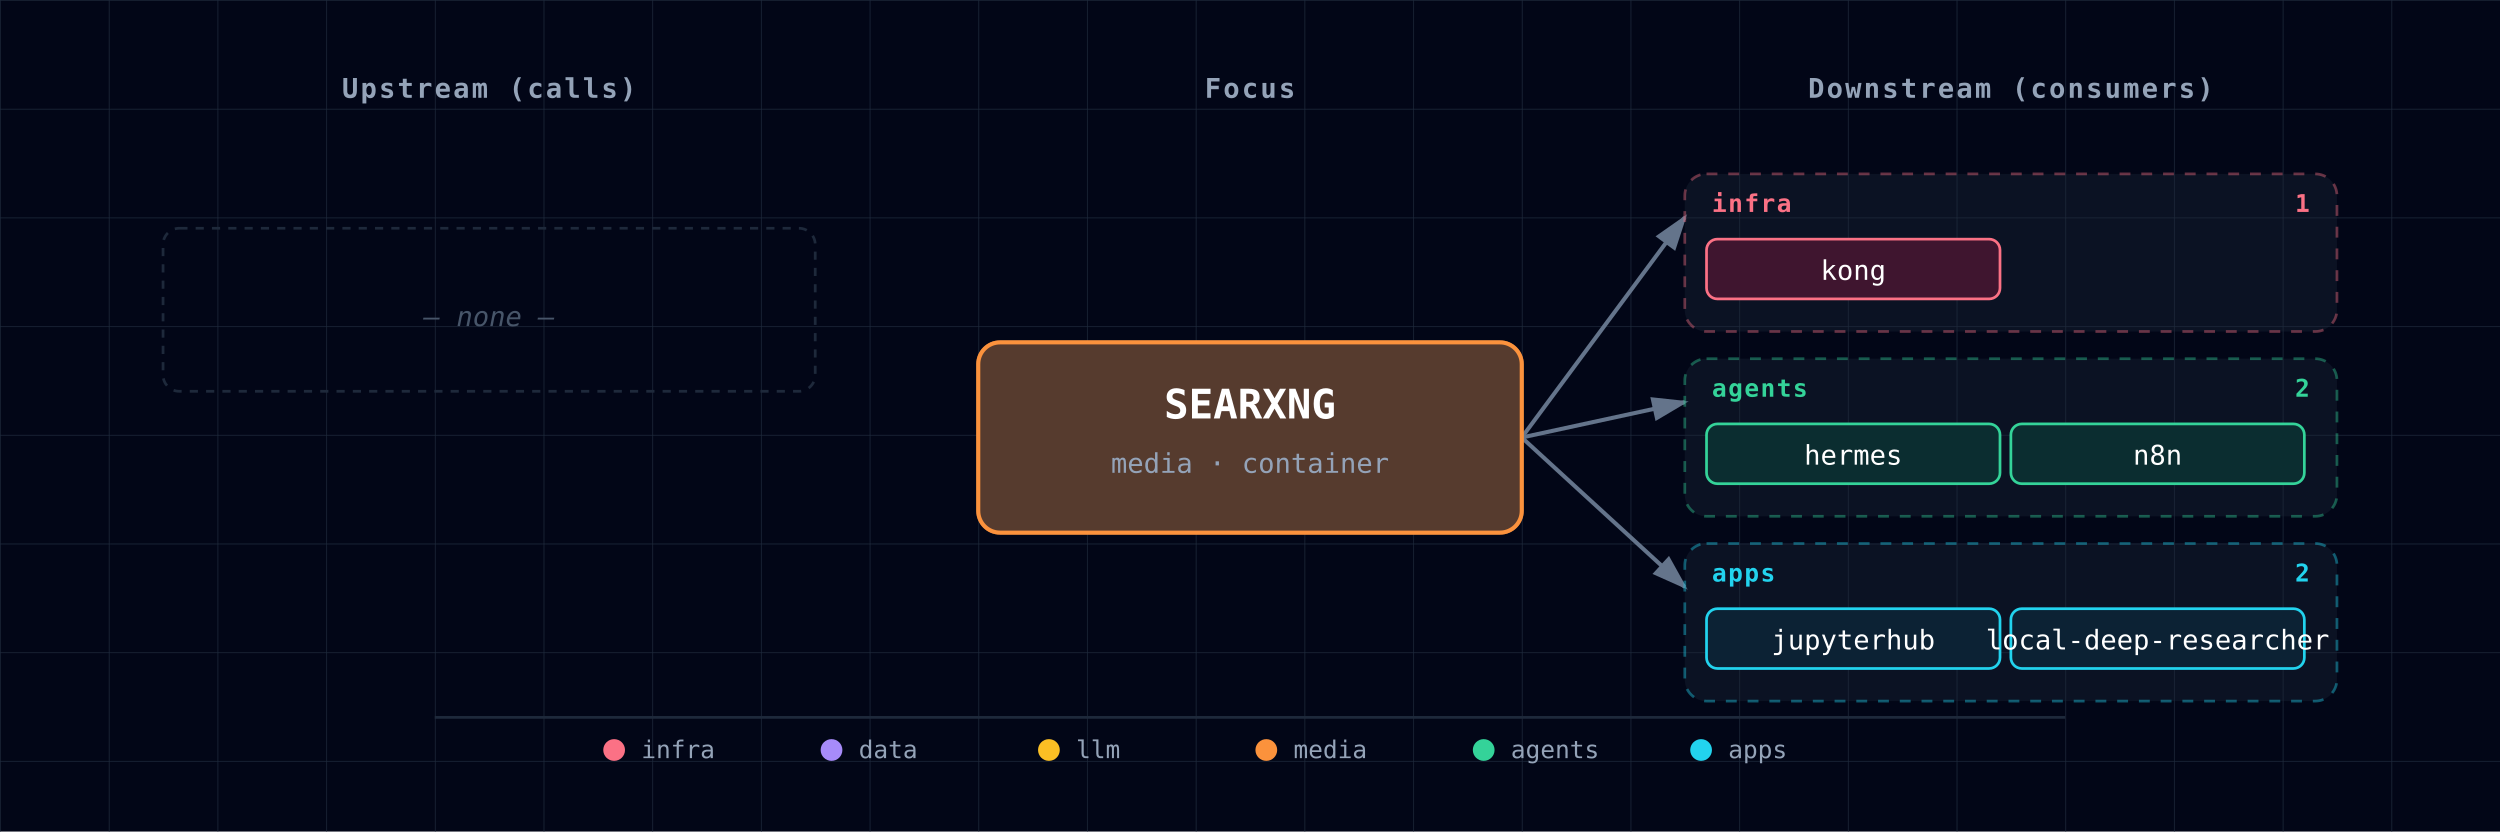
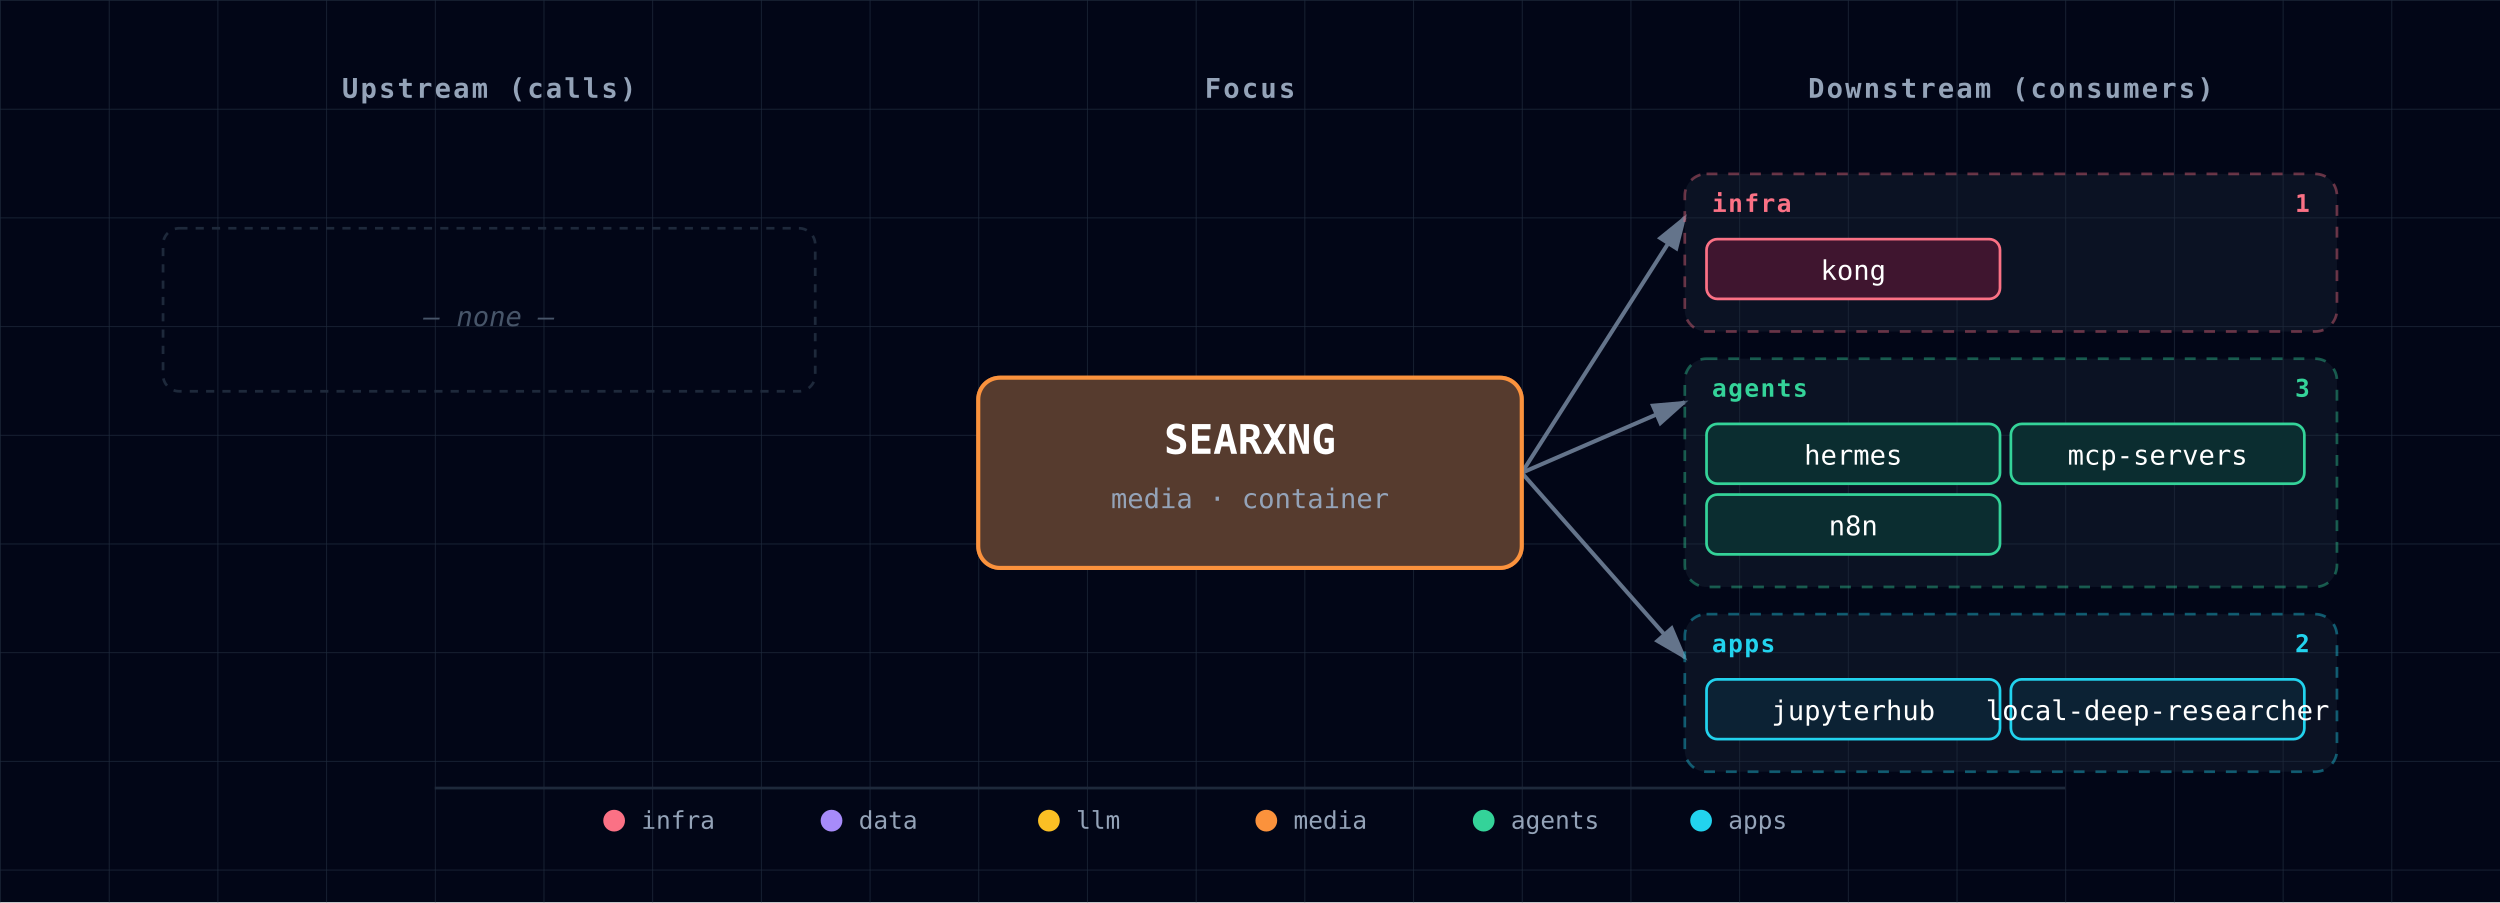
- <svg xmlns="http://www.w3.org/2000/svg" viewBox="0 0 920 306" font-family="'JetBrains Mono', 'Fira Code', Menlo, Consolas, monospace">
+ <svg xmlns="http://www.w3.org/2000/svg" viewBox="0 0 920 332" font-family="'JetBrains Mono', 'Fira Code', Menlo, Consolas, monospace">
  <defs>
    <pattern id="grid" width="40" height="40" patternUnits="userSpaceOnUse">
      <path d="M 40 0 L 0 0 0 40" fill="none" stroke="#1e293b" stroke-width="0.5" />
    </pattern>
    <marker id="arrowhead" markerWidth="9" markerHeight="6" refX="8" refY="3" orient="auto">
      <polygon points="0 0, 9 3, 0 6" fill="#64748b" />
    </marker>
    <filter id="focus-glow" x="-50%" y="-50%" width="200%" height="200%">
      <feGaussianBlur in="SourceAlpha" stdDeviation="6" />
      <feFlood flood-color="#fb923c" flood-opacity="0.6" />
      <feComposite in2="SourceAlpha" operator="in" />
      <feMerge>
        <feMergeNode />
        <feMergeNode in="SourceGraphic" />
      </feMerge>
    </filter>
  </defs>
-   <rect width="920" height="306" fill="#020617" />
-   <rect width="920" height="306" fill="url(#grid)" />
+   <rect width="920" height="332" fill="#020617" />
+   <rect width="920" height="332" fill="url(#grid)" />
  <text x="180" y="36" fill="#94a3b8" font-size="10" font-weight="600" text-anchor="middle" letter-spacing="0.08em">Upstream (calls)</text>
  <text x="460" y="36" fill="#94a3b8" font-size="10" font-weight="600" text-anchor="middle" letter-spacing="0.08em">Focus</text>
  <text x="740" y="36" fill="#94a3b8" font-size="10" font-weight="600" text-anchor="middle" letter-spacing="0.08em">Downstream (consumers)</text>
-   <line x1="560" y1="161" x2="620" y2="80" stroke="#64748b" stroke-width="1.5" marker-end="url(#arrowhead)" />
-   <line x1="560" y1="161" x2="620" y2="148" stroke="#64748b" stroke-width="1.5" marker-end="url(#arrowhead)" />
-   <line x1="560" y1="161" x2="620" y2="216" stroke="#64748b" stroke-width="1.5" marker-end="url(#arrowhead)" />
+   <line x1="560" y1="174" x2="620" y2="80" stroke="#64748b" stroke-width="1.5" marker-end="url(#arrowhead)" />
+   <line x1="560" y1="174" x2="620" y2="148" stroke="#64748b" stroke-width="1.5" marker-end="url(#arrowhead)" />
+   <line x1="560" y1="174" x2="620" y2="242" stroke="#64748b" stroke-width="1.5" marker-end="url(#arrowhead)" />
  <g>
    <rect x="60" y="84" width="240" height="60" rx="6" fill="none" stroke="#1e293b" stroke-width="1" stroke-dasharray="3,3" />
    <text x="180" y="120" fill="#475569" font-size="10" font-style="italic" text-anchor="middle">— none —</text>
  </g>
  <g>
    <g class="cluster">
      <rect x="620" y="64" width="240" height="58" rx="8" fill="rgba(30,41,59,0.35)" stroke="#fb7185" stroke-width="1" stroke-dasharray="4,4" stroke-opacity="0.4" />
      <text x="630" y="78" fill="#fb7185" font-size="9" font-weight="700" text-anchor="start" style="letter-spacing:0.06em;text-transform:uppercase;">infra</text>
      <text x="850" y="78" fill="#fb7185" font-size="9" font-weight="600" text-anchor="end">1</text>
    </g>
    <g>
      <rect x="628" y="88" width="108" height="22" rx="4" fill="#0f172a" />
      <rect x="628" y="88" width="108" height="22" rx="4" fill="rgba(136, 19, 55, 0.4)" stroke="#fb7185" stroke-width="1" />
      <text x="682" y="103" fill="white" font-size="10" text-anchor="middle">kong</text>
    </g>
    <g class="cluster">
-       <rect x="620" y="132" width="240" height="58" rx="8" fill="rgba(30,41,59,0.35)" stroke="#34d399" stroke-width="1" stroke-dasharray="4,4" stroke-opacity="0.4" />
+       <rect x="620" y="132" width="240" height="84" rx="8" fill="rgba(30,41,59,0.35)" stroke="#34d399" stroke-width="1" stroke-dasharray="4,4" stroke-opacity="0.4" />
      <text x="630" y="146" fill="#34d399" font-size="9" font-weight="700" text-anchor="start" style="letter-spacing:0.06em;text-transform:uppercase;">agents</text>
-       <text x="850" y="146" fill="#34d399" font-size="9" font-weight="600" text-anchor="end">2</text>
+       <text x="850" y="146" fill="#34d399" font-size="9" font-weight="600" text-anchor="end">3</text>
    </g>
    <g>
      <rect x="628" y="156" width="108" height="22" rx="4" fill="#0f172a" />
      <rect x="628" y="156" width="108" height="22" rx="4" fill="rgba(6, 78, 59, 0.4)" stroke="#34d399" stroke-width="1" />
      <text x="682" y="171" fill="white" font-size="10" text-anchor="middle">hermes</text>
    </g>
    <g>
      <rect x="740" y="156" width="108" height="22" rx="4" fill="#0f172a" />
      <rect x="740" y="156" width="108" height="22" rx="4" fill="rgba(6, 78, 59, 0.4)" stroke="#34d399" stroke-width="1" />
-       <text x="794" y="171" fill="white" font-size="10" text-anchor="middle">n8n</text>
+       <text x="794" y="171" fill="white" font-size="10" text-anchor="middle">mcp-servers</text>
+     </g>
+     <g>
+       <rect x="628" y="182" width="108" height="22" rx="4" fill="#0f172a" />
+       <rect x="628" y="182" width="108" height="22" rx="4" fill="rgba(6, 78, 59, 0.4)" stroke="#34d399" stroke-width="1" />
+       <text x="682" y="197" fill="white" font-size="10" text-anchor="middle">n8n</text>
    </g>
    <g class="cluster">
-       <rect x="620" y="200" width="240" height="58" rx="8" fill="rgba(30,41,59,0.35)" stroke="#22d3ee" stroke-width="1" stroke-dasharray="4,4" stroke-opacity="0.4" />
-       <text x="630" y="214" fill="#22d3ee" font-size="9" font-weight="700" text-anchor="start" style="letter-spacing:0.06em;text-transform:uppercase;">apps</text>
-       <text x="850" y="214" fill="#22d3ee" font-size="9" font-weight="600" text-anchor="end">2</text>
+       <rect x="620" y="226" width="240" height="58" rx="8" fill="rgba(30,41,59,0.35)" stroke="#22d3ee" stroke-width="1" stroke-dasharray="4,4" stroke-opacity="0.4" />
+       <text x="630" y="240" fill="#22d3ee" font-size="9" font-weight="700" text-anchor="start" style="letter-spacing:0.06em;text-transform:uppercase;">apps</text>
+       <text x="850" y="240" fill="#22d3ee" font-size="9" font-weight="600" text-anchor="end">2</text>
    </g>
    <g>
-       <rect x="628" y="224" width="108" height="22" rx="4" fill="#0f172a" />
-       <rect x="628" y="224" width="108" height="22" rx="4" fill="rgba(8, 51, 68, 0.4)" stroke="#22d3ee" stroke-width="1" />
-       <text x="682" y="239" fill="white" font-size="10" text-anchor="middle">jupyterhub</text>
+       <rect x="628" y="250" width="108" height="22" rx="4" fill="#0f172a" />
+       <rect x="628" y="250" width="108" height="22" rx="4" fill="rgba(8, 51, 68, 0.4)" stroke="#22d3ee" stroke-width="1" />
+       <text x="682" y="265" fill="white" font-size="10" text-anchor="middle">jupyterhub</text>
    </g>
    <g>
-       <rect x="740" y="224" width="108" height="22" rx="4" fill="#0f172a" />
-       <rect x="740" y="224" width="108" height="22" rx="4" fill="rgba(8, 51, 68, 0.4)" stroke="#22d3ee" stroke-width="1" />
-       <text x="794" y="239" fill="white" font-size="10" text-anchor="middle">local-deep-researcher</text>
+       <rect x="740" y="250" width="108" height="22" rx="4" fill="#0f172a" />
+       <rect x="740" y="250" width="108" height="22" rx="4" fill="rgba(8, 51, 68, 0.4)" stroke="#22d3ee" stroke-width="1" />
+       <text x="794" y="265" fill="white" font-size="10" text-anchor="middle">local-deep-researcher</text>
    </g>
  </g>
  <g class="focus" filter="url(#focus-glow)">
-     <rect x="360" y="126" width="200" height="70" rx="8" fill="#0f172a" />
-     <rect x="360" y="126" width="200" height="70" rx="8" fill="rgba(251, 146, 60, 0.3)" stroke="#fb923c" stroke-width="1.5" />
-     <text x="460" y="154" fill="white" font-size="15" font-weight="700" text-anchor="middle">SEARXNG</text>
-     <text x="460" y="174" fill="#94a3b8" font-size="10" text-anchor="middle">media · container</text>
+     <rect x="360" y="139" width="200" height="70" rx="8" fill="#0f172a" />
+     <rect x="360" y="139" width="200" height="70" rx="8" fill="rgba(251, 146, 60, 0.3)" stroke="#fb923c" stroke-width="1.5" />
+     <text x="460" y="167" fill="white" font-size="15" font-weight="700" text-anchor="middle">SEARXNG</text>
+     <text x="460" y="187" fill="#94a3b8" font-size="10" text-anchor="middle">media · container</text>
  </g>
  <g class="legend">
-     <line x1="160" y1="264" x2="760" y2="264" stroke="#1e293b" stroke-width="1" />
-     <circle cx="226" cy="276" r="4" fill="#fb7185" />
-     <text x="236" y="279" fill="#94a3b8" font-size="9" font-weight="400" text-anchor="start">infra</text>
-     <circle cx="306" cy="276" r="4" fill="#a78bfa" />
-     <text x="316" y="279" fill="#94a3b8" font-size="9" font-weight="400" text-anchor="start">data</text>
-     <circle cx="386" cy="276" r="4" fill="#fbbf24" />
-     <text x="396" y="279" fill="#94a3b8" font-size="9" font-weight="400" text-anchor="start">llm</text>
-     <circle cx="466" cy="276" r="4" fill="#fb923c" />
-     <text x="476" y="279" fill="#94a3b8" font-size="9" font-weight="400" text-anchor="start">media</text>
-     <circle cx="546" cy="276" r="4" fill="#34d399" />
-     <text x="556" y="279" fill="#94a3b8" font-size="9" font-weight="400" text-anchor="start">agents</text>
-     <circle cx="626" cy="276" r="4" fill="#22d3ee" />
-     <text x="636" y="279" fill="#94a3b8" font-size="9" font-weight="400" text-anchor="start">apps</text>
+     <line x1="160" y1="290" x2="760" y2="290" stroke="#1e293b" stroke-width="1" />
+     <circle cx="226" cy="302" r="4" fill="#fb7185" />
+     <text x="236" y="305" fill="#94a3b8" font-size="9" font-weight="400" text-anchor="start">infra</text>
+     <circle cx="306" cy="302" r="4" fill="#a78bfa" />
+     <text x="316" y="305" fill="#94a3b8" font-size="9" font-weight="400" text-anchor="start">data</text>
+     <circle cx="386" cy="302" r="4" fill="#fbbf24" />
+     <text x="396" y="305" fill="#94a3b8" font-size="9" font-weight="400" text-anchor="start">llm</text>
+     <circle cx="466" cy="302" r="4" fill="#fb923c" />
+     <text x="476" y="305" fill="#94a3b8" font-size="9" font-weight="400" text-anchor="start">media</text>
+     <circle cx="546" cy="302" r="4" fill="#34d399" />
+     <text x="556" y="305" fill="#94a3b8" font-size="9" font-weight="400" text-anchor="start">agents</text>
+     <circle cx="626" cy="302" r="4" fill="#22d3ee" />
+     <text x="636" y="305" fill="#94a3b8" font-size="9" font-weight="400" text-anchor="start">apps</text>
  </g>
</svg>
